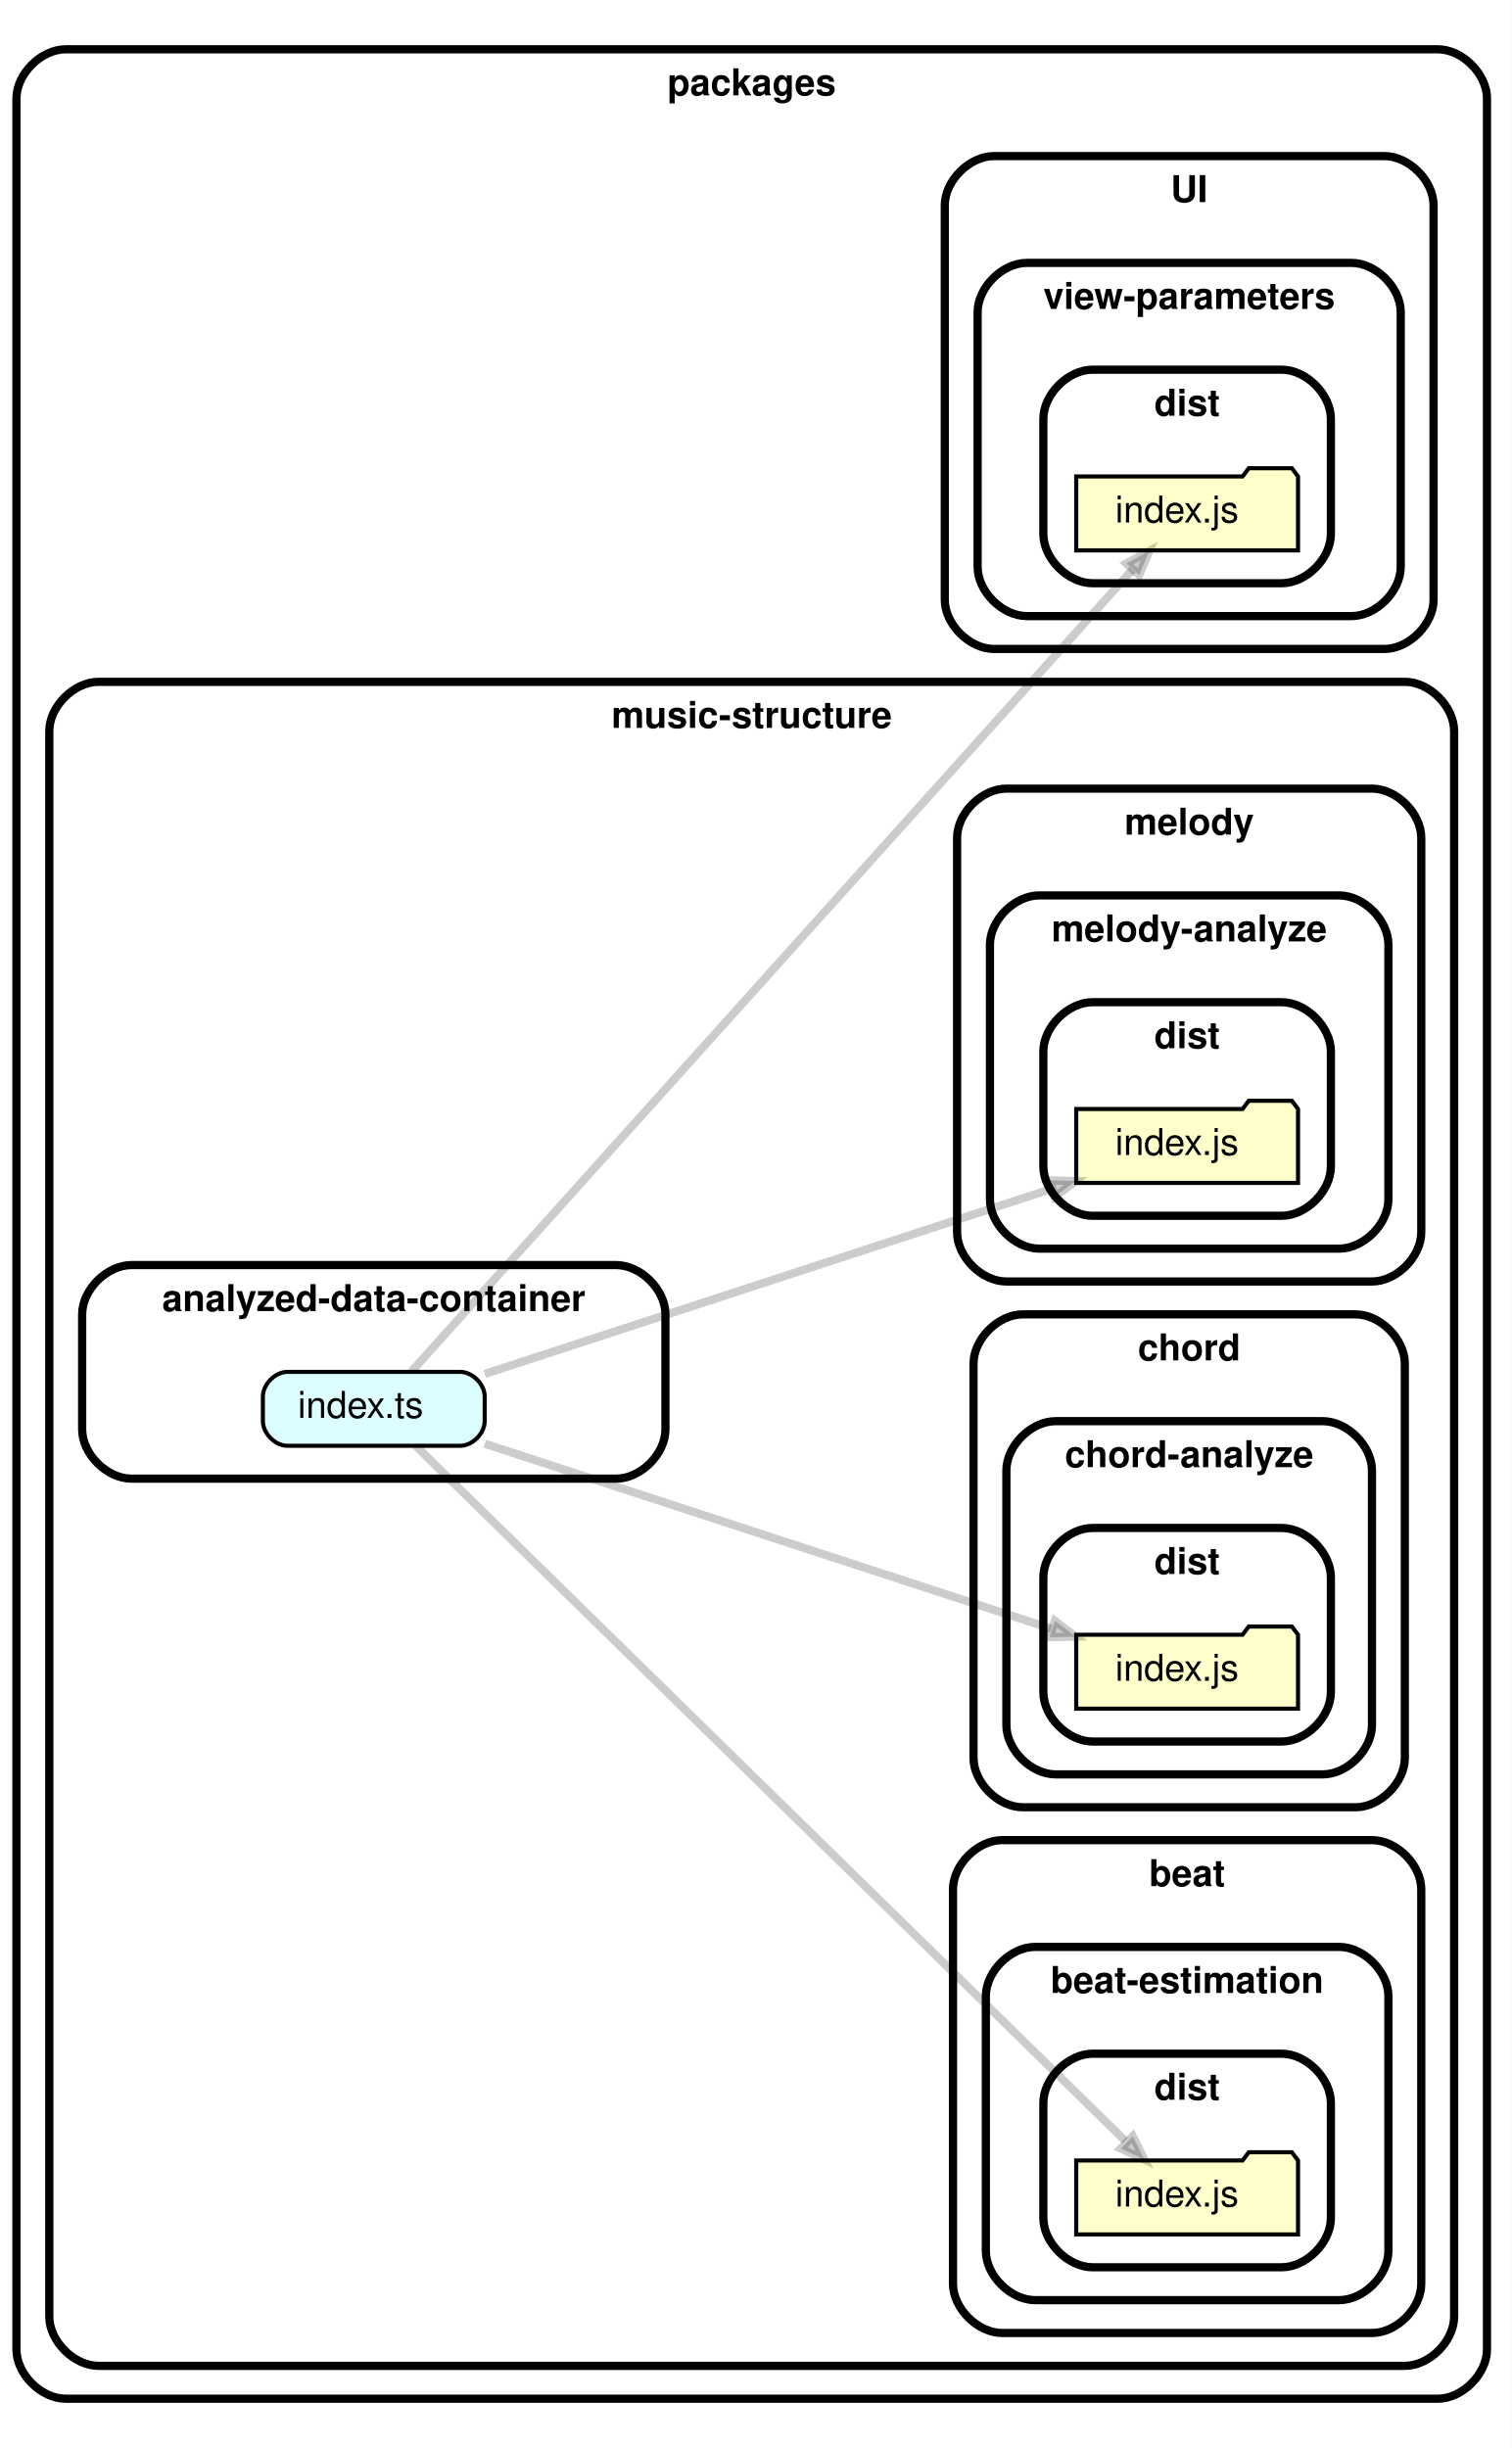
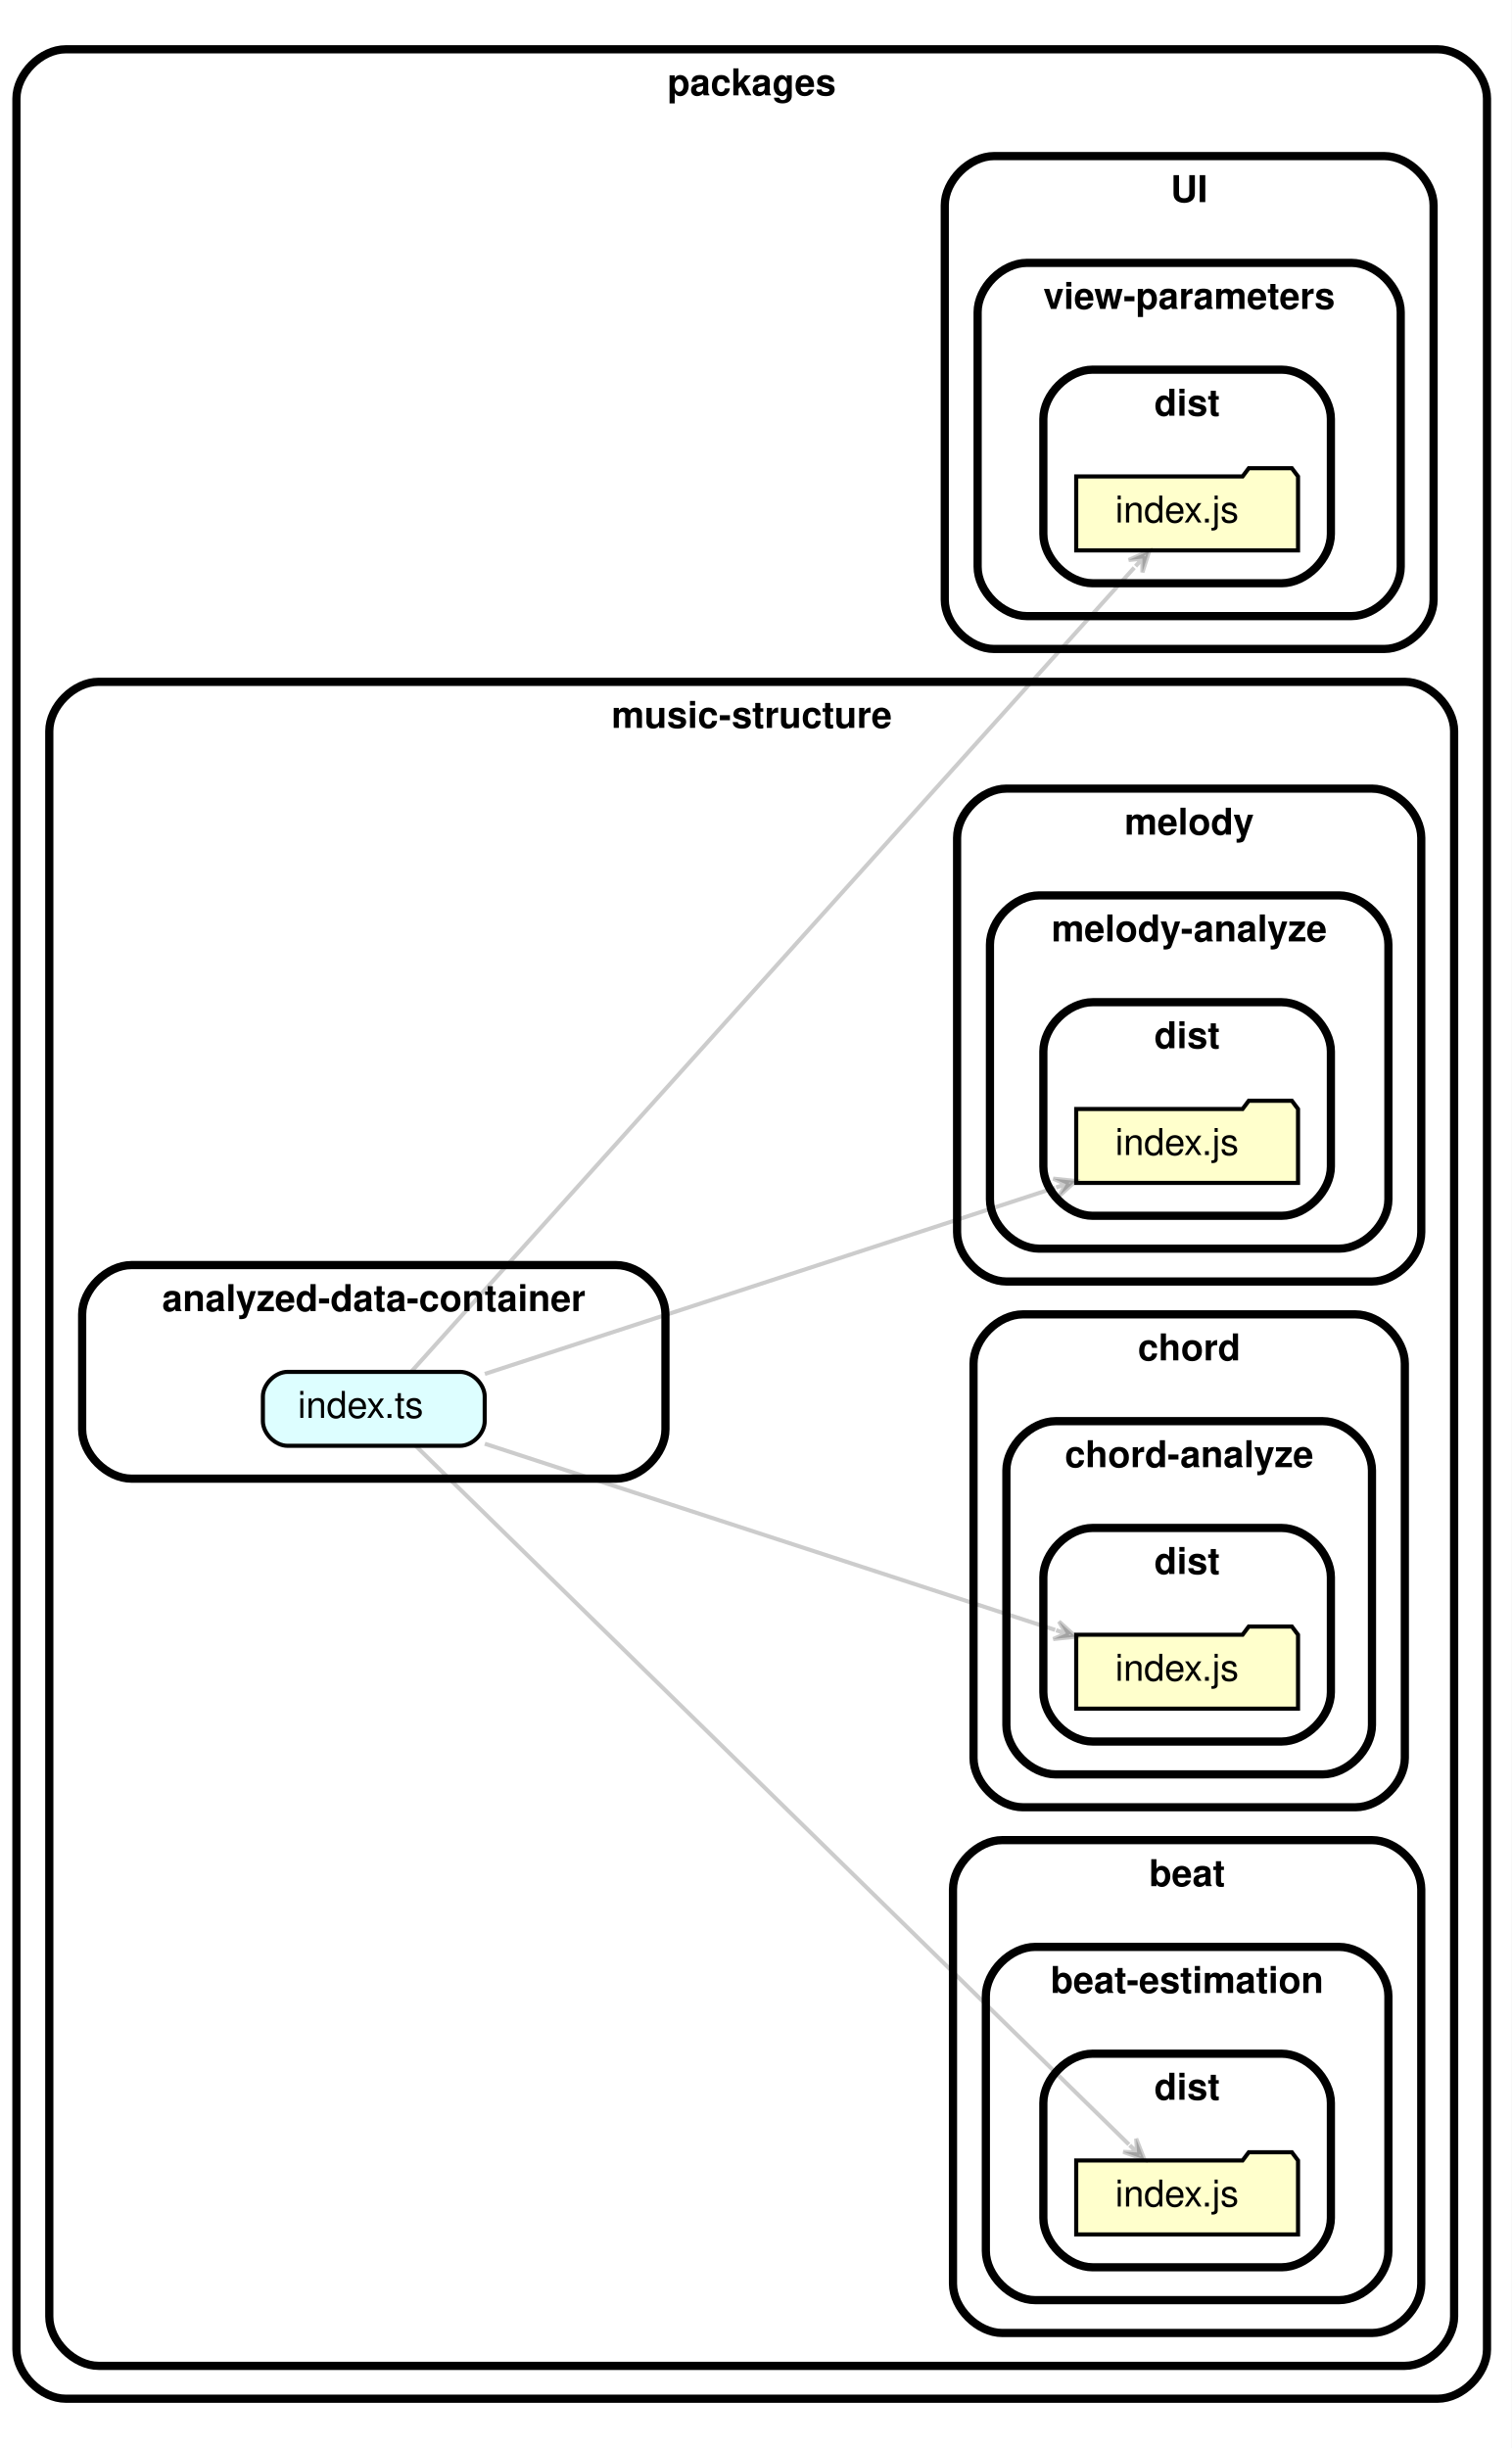
<svg xmlns="http://www.w3.org/2000/svg" xmlns:xlink="http://www.w3.org/1999/xlink" width="368pt" height="596pt" viewBox="0.00 0.00 368.00 596.00">
  <g id="graph0" class="graph" transform="scale(1 1) rotate(0) translate(4 592)">
    <polygon fill="white" stroke="transparent" points="-4,4 -4,-592 364,-592 364,4 -4,4" />
    <g id="clust1" class="cluster">
      <path fill="#ffffff" stroke="black" stroke-width="2" d="M12,-8C12,-8 346,-8 346,-8 352,-8 358,-14 358,-20 358,-20 358,-568 358,-568 358,-574 352,-580 346,-580 346,-580 12,-580 12,-580 6,-580 0,-574 0,-568 0,-568 0,-20 0,-20 0,-14 6,-8 12,-8" />
      <text text-anchor="middle" x="179" y="-568.8" font-family="Helvetica,sans-Serif" font-weight="bold" font-size="9.00">packages</text>
    </g>
    <g id="clust2" class="cluster">
      <path fill="#ffffff" stroke="black" stroke-width="2" d="M238,-434C238,-434 333,-434 333,-434 339,-434 345,-440 345,-446 345,-446 345,-542 345,-542 345,-548 339,-554 333,-554 333,-554 238,-554 238,-554 232,-554 226,-548 226,-542 226,-542 226,-446 226,-446 226,-440 232,-434 238,-434" />
      <text text-anchor="middle" x="285.5" y="-542.8" font-family="Helvetica,sans-Serif" font-weight="bold" font-size="9.00">UI</text>
    </g>
    <g id="clust3" class="cluster">
      <path fill="#ffffff" stroke="black" stroke-width="2" d="M246,-442C246,-442 325,-442 325,-442 331,-442 337,-448 337,-454 337,-454 337,-516 337,-516 337,-522 331,-528 325,-528 325,-528 246,-528 246,-528 240,-528 234,-522 234,-516 234,-516 234,-454 234,-454 234,-448 240,-442 246,-442" />
      <text text-anchor="middle" x="285.5" y="-516.8" font-family="Helvetica,sans-Serif" font-weight="bold" font-size="9.00">view-parameters</text>
    </g>
    <g id="clust4" class="cluster">
      <path fill="#ffffff" stroke="black" stroke-width="2" d="M262,-450C262,-450 308,-450 308,-450 314,-450 320,-456 320,-462 320,-462 320,-490 320,-490 320,-496 314,-502 308,-502 308,-502 262,-502 262,-502 256,-502 250,-496 250,-490 250,-490 250,-462 250,-462 250,-456 256,-450 262,-450" />
      <text text-anchor="middle" x="285" y="-490.8" font-family="Helvetica,sans-Serif" font-weight="bold" font-size="9.00">dist</text>
    </g>
    <g id="clust5" class="cluster">
      <path fill="#ffffff" stroke="black" stroke-width="2" d="M20,-16C20,-16 338,-16 338,-16 344,-16 350,-22 350,-28 350,-28 350,-414 350,-414 350,-420 344,-426 338,-426 338,-426 20,-426 20,-426 14,-426 8,-420 8,-414 8,-414 8,-28 8,-28 8,-22 14,-16 20,-16" />
      <text text-anchor="middle" x="179" y="-414.8" font-family="Helvetica,sans-Serif" font-weight="bold" font-size="9.00">music-structure</text>
    </g>
    <g id="clust6" class="cluster">
      <path fill="#ffffff" stroke="black" stroke-width="2" d="M28,-232C28,-232 146,-232 146,-232 152,-232 158,-238 158,-244 158,-244 158,-272 158,-272 158,-278 152,-284 146,-284 146,-284 28,-284 28,-284 22,-284 16,-278 16,-272 16,-272 16,-244 16,-244 16,-238 22,-232 28,-232" />
      <text text-anchor="middle" x="87" y="-272.8" font-family="Helvetica,sans-Serif" font-weight="bold" font-size="9.00">analyzed-data-container</text>
    </g>
    <g id="clust7" class="cluster">
      <path fill="#ffffff" stroke="black" stroke-width="2" d="M240,-24C240,-24 330,-24 330,-24 336,-24 342,-30 342,-36 342,-36 342,-132 342,-132 342,-138 336,-144 330,-144 330,-144 240,-144 240,-144 234,-144 228,-138 228,-132 228,-132 228,-36 228,-36 228,-30 234,-24 240,-24" />
      <text text-anchor="middle" x="285" y="-132.8" font-family="Helvetica,sans-Serif" font-weight="bold" font-size="9.00">beat</text>
    </g>
    <g id="clust8" class="cluster">
      <path fill="#ffffff" stroke="black" stroke-width="2" d="M248,-32C248,-32 322,-32 322,-32 328,-32 334,-38 334,-44 334,-44 334,-106 334,-106 334,-112 328,-118 322,-118 322,-118 248,-118 248,-118 242,-118 236,-112 236,-106 236,-106 236,-44 236,-44 236,-38 242,-32 248,-32" />
      <text text-anchor="middle" x="285" y="-106.8" font-family="Helvetica,sans-Serif" font-weight="bold" font-size="9.00">beat-estimation</text>
    </g>
    <g id="clust9" class="cluster">
      <path fill="#ffffff" stroke="black" stroke-width="2" d="M262,-40C262,-40 308,-40 308,-40 314,-40 320,-46 320,-52 320,-52 320,-80 320,-80 320,-86 314,-92 308,-92 308,-92 262,-92 262,-92 256,-92 250,-86 250,-80 250,-80 250,-52 250,-52 250,-46 256,-40 262,-40" />
      <text text-anchor="middle" x="285" y="-80.8" font-family="Helvetica,sans-Serif" font-weight="bold" font-size="9.00">dist</text>
    </g>
    <g id="clust10" class="cluster">
      <path fill="#ffffff" stroke="black" stroke-width="2" d="M245,-152C245,-152 326,-152 326,-152 332,-152 338,-158 338,-164 338,-164 338,-260 338,-260 338,-266 332,-272 326,-272 326,-272 245,-272 245,-272 239,-272 233,-266 233,-260 233,-260 233,-164 233,-164 233,-158 239,-152 245,-152" />
      <text text-anchor="middle" x="285.5" y="-260.8" font-family="Helvetica,sans-Serif" font-weight="bold" font-size="9.00">chord</text>
    </g>
    <g id="clust11" class="cluster">
      <path fill="#ffffff" stroke="black" stroke-width="2" d="M253,-160C253,-160 318,-160 318,-160 324,-160 330,-166 330,-172 330,-172 330,-234 330,-234 330,-240 324,-246 318,-246 318,-246 253,-246 253,-246 247,-246 241,-240 241,-234 241,-234 241,-172 241,-172 241,-166 247,-160 253,-160" />
      <text text-anchor="middle" x="285.5" y="-234.8" font-family="Helvetica,sans-Serif" font-weight="bold" font-size="9.00">chord-analyze</text>
    </g>
    <g id="clust12" class="cluster">
      <path fill="#ffffff" stroke="black" stroke-width="2" d="M262,-168C262,-168 308,-168 308,-168 314,-168 320,-174 320,-180 320,-180 320,-208 320,-208 320,-214 314,-220 308,-220 308,-220 262,-220 262,-220 256,-220 250,-214 250,-208 250,-208 250,-180 250,-180 250,-174 256,-168 262,-168" />
      <text text-anchor="middle" x="285" y="-208.8" font-family="Helvetica,sans-Serif" font-weight="bold" font-size="9.00">dist</text>
    </g>
    <g id="clust13" class="cluster">
      <path fill="#ffffff" stroke="black" stroke-width="2" d="M241,-280C241,-280 330,-280 330,-280 336,-280 342,-286 342,-292 342,-292 342,-388 342,-388 342,-394 336,-400 330,-400 330,-400 241,-400 241,-400 235,-400 229,-394 229,-388 229,-388 229,-292 229,-292 229,-286 235,-280 241,-280" />
      <text text-anchor="middle" x="285.5" y="-388.8" font-family="Helvetica,sans-Serif" font-weight="bold" font-size="9.00">melody</text>
    </g>
    <g id="clust14" class="cluster">
      <path fill="#ffffff" stroke="black" stroke-width="2" d="M249,-288C249,-288 322,-288 322,-288 328,-288 334,-294 334,-300 334,-300 334,-362 334,-362 334,-368 328,-374 322,-374 322,-374 249,-374 249,-374 243,-374 237,-368 237,-362 237,-362 237,-300 237,-300 237,-294 243,-288 249,-288" />
      <text text-anchor="middle" x="285.5" y="-362.8" font-family="Helvetica,sans-Serif" font-weight="bold" font-size="9.00">melody-analyze</text>
    </g>
    <g id="clust15" class="cluster">
      <path fill="#ffffff" stroke="black" stroke-width="2" d="M262,-296C262,-296 308,-296 308,-296 314,-296 320,-302 320,-308 320,-308 320,-336 320,-336 320,-342 314,-348 308,-348 308,-348 262,-348 262,-348 256,-348 250,-342 250,-336 250,-336 250,-308 250,-308 250,-302 256,-296 262,-296" />
      <text text-anchor="middle" x="285" y="-336.8" font-family="Helvetica,sans-Serif" font-weight="bold" font-size="9.00">dist</text>
    </g>
    <g id="node1" class="node">
      <g id="a_node1">
        <a xlink:href="packages/UI/view-parameters/dist/index.js" xlink:title="index.js">
          <polygon fill="#ffffcc" stroke="black" points="312,-476 310.5,-478 300,-478 298.5,-476 258,-476 258,-458 312,-458 312,-476" />
          <text text-anchor="start" x="267.5" y="-464.8" font-family="Helvetica,sans-Serif" font-size="9.00">index.js</text>
        </a>
      </g>
    </g>
    <g id="node2" class="node">
      <g id="a_node2">
        <a xlink:href="packages/music-structure/analyzed-data-container/index.ts" xlink:title="index.ts">
          <path fill="#ddfeff" stroke="black" d="M108,-258C108,-258 66,-258 66,-258 63,-258 60,-255 60,-252 60,-252 60,-246 60,-246 60,-243 63,-240 66,-240 66,-240 108,-240 108,-240 111,-240 114,-243 114,-246 114,-246 114,-252 114,-252 114,-255 111,-258 108,-258" />
          <text text-anchor="start" x="68.5" y="-246.8" font-family="Helvetica,sans-Serif" font-size="9.00">index.ts</text>
        </a>
      </g>
    </g>
    <g id="edge4" class="edge">
-       <path fill="none" stroke="#000000" stroke-width="2" stroke-opacity="0.2" d="M96.17,-258.09C126.81,-292.16 234.93,-412.43 271.68,-453.29" />
-       <polygon fill="#000000" fill-opacity="0.2" stroke="#000000" stroke-width="2" stroke-opacity="0.2" points="270.22,-454.81 275.79,-457.87 273.34,-452.01 270.22,-454.81" />
+       <path fill="none" stroke="#000000" stroke-opacity="0.2" d="M96.17,-258.09C126.93,-292.3 235.81,-413.41 272.12,-453.79" />
+       <polygon fill="#000000" fill-opacity="0.2" stroke="#000000" stroke-opacity="0.2" points="275.79,-457.87 270.78,-455.66 274.12,-456.01 272.45,-454.15 272.45,-454.15 272.45,-454.15 274.12,-456.01 274.12,-452.65 275.79,-457.87 275.79,-457.87" />
    </g>
    <g id="node3" class="node">
      <g id="a_node3">
        <a xlink:href="packages/music-structure/beat/beat-estimation/dist/index.js" xlink:title="index.js">
          <polygon fill="#ffffcc" stroke="black" points="312,-66 310.5,-68 300,-68 298.5,-66 258,-66 258,-48 312,-48 312,-66" />
          <text text-anchor="start" x="267.5" y="-54.8" font-family="Helvetica,sans-Serif" font-size="9.00">index.js</text>
        </a>
      </g>
    </g>
    <g id="edge1" class="edge">
-       <path fill="none" stroke="#000000" stroke-width="2" stroke-opacity="0.2" d="M97.19,-240C128.63,-209.2 232,-107.94 269.9,-70.81" />
-       <polygon fill="#000000" fill-opacity="0.2" stroke="#000000" stroke-width="2" stroke-opacity="0.2" points="271.78,-71.91 274.6,-66.21 268.85,-68.91 271.78,-71.91" />
+       <path fill="none" stroke="#000000" stroke-opacity="0.2" d="M97.19,-240C128.88,-208.95 233.69,-106.28 270.82,-69.91" />
+       <polygon fill="#000000" fill-opacity="0.2" stroke="#000000" stroke-opacity="0.2" points="274.6,-66.21 272.6,-71.31 272.82,-67.96 271.03,-69.71 271.03,-69.71 271.03,-69.71 272.82,-67.96 269.45,-68.1 274.6,-66.21 274.6,-66.21" />
    </g>
    <g id="node4" class="node">
      <g id="a_node4">
        <a xlink:href="packages/music-structure/chord/chord-analyze/dist/index.js" xlink:title="index.js">
          <polygon fill="#ffffcc" stroke="black" points="312,-194 310.5,-196 300,-196 298.5,-194 258,-194 258,-176 312,-176 312,-194" />
          <text text-anchor="start" x="267.5" y="-182.8" font-family="Helvetica,sans-Serif" font-size="9.00">index.js</text>
        </a>
      </g>
    </g>
    <g id="edge2" class="edge">
-       <path fill="none" stroke="#000000" stroke-width="2" stroke-opacity="0.2" d="M114.03,-240.5C149.61,-228.88 213.41,-208.05 251.91,-195.48" />
-       <polygon fill="#000000" fill-opacity="0.2" stroke="#000000" stroke-width="2" stroke-opacity="0.2" points="252.81,-197.39 257.87,-193.53 251.51,-193.4 252.81,-197.39" />
+       <path fill="none" stroke="#000000" stroke-opacity="0.2" d="M114.03,-240.5C149.9,-228.79 214.46,-207.71 252.86,-195.17" />
+       <polygon fill="#000000" fill-opacity="0.2" stroke="#000000" stroke-opacity="0.2" points="257.87,-193.53 253.81,-197.22 255.49,-194.31 253.11,-195.09 253.11,-195.09 253.11,-195.09 255.49,-194.31 252.41,-192.95 257.87,-193.53 257.87,-193.53" />
    </g>
    <g id="node5" class="node">
      <g id="a_node5">
        <a xlink:href="packages/music-structure/melody/melody-analyze/dist/index.js" xlink:title="index.js">
          <polygon fill="#ffffcc" stroke="black" points="312,-322 310.5,-324 300,-324 298.5,-322 258,-322 258,-304 312,-304 312,-322" />
          <text text-anchor="start" x="267.5" y="-310.8" font-family="Helvetica,sans-Serif" font-size="9.00">index.js</text>
        </a>
      </g>
    </g>
    <g id="edge3" class="edge">
-       <path fill="none" stroke="#000000" stroke-width="2" stroke-opacity="0.2" d="M114.03,-257.5C149.61,-269.12 213.41,-289.95 251.91,-302.52" />
-       <polygon fill="#000000" fill-opacity="0.2" stroke="#000000" stroke-width="2" stroke-opacity="0.2" points="251.51,-304.6 257.87,-304.47 252.81,-300.61 251.51,-304.6" />
+       <path fill="none" stroke="#000000" stroke-opacity="0.2" d="M114.03,-257.5C149.9,-269.21 214.46,-290.29 252.86,-302.83" />
+       <polygon fill="#000000" fill-opacity="0.2" stroke="#000000" stroke-opacity="0.2" points="257.87,-304.47 252.41,-305.05 255.49,-303.69 253.11,-302.91 253.11,-302.91 253.11,-302.91 255.49,-303.69 253.81,-300.78 257.87,-304.47 257.87,-304.47" />
    </g>
  </g>
</svg>
